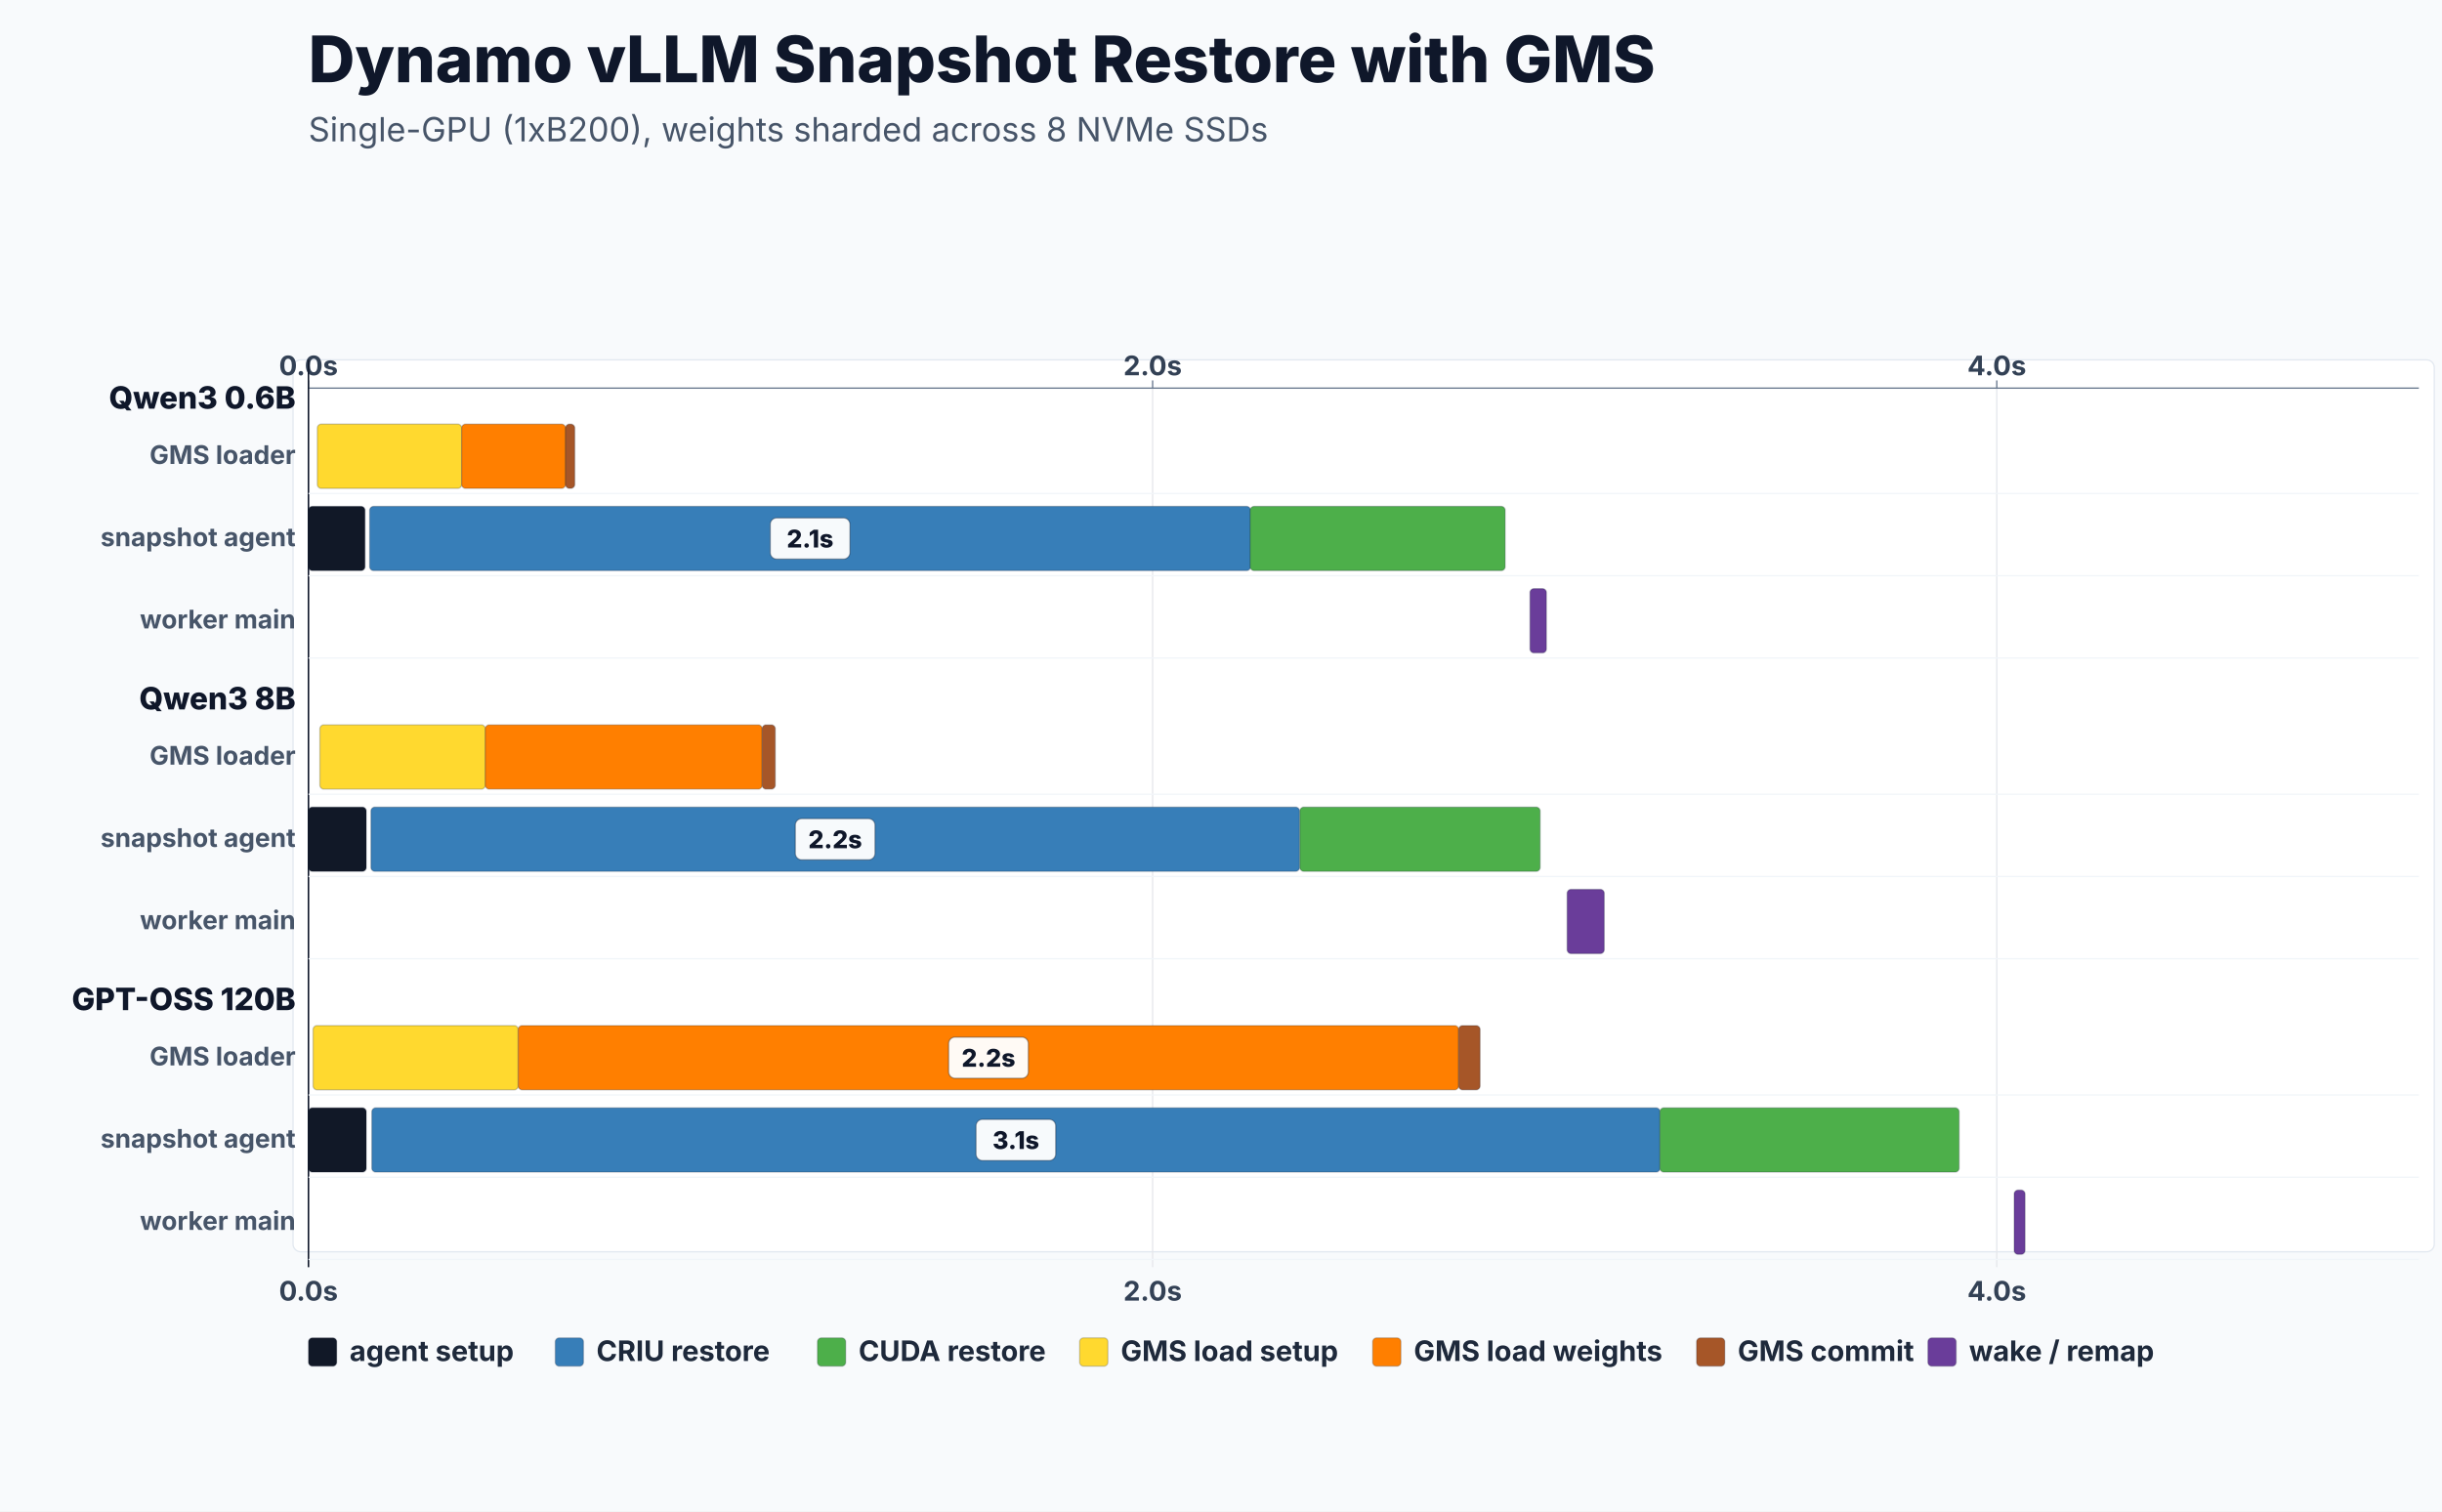
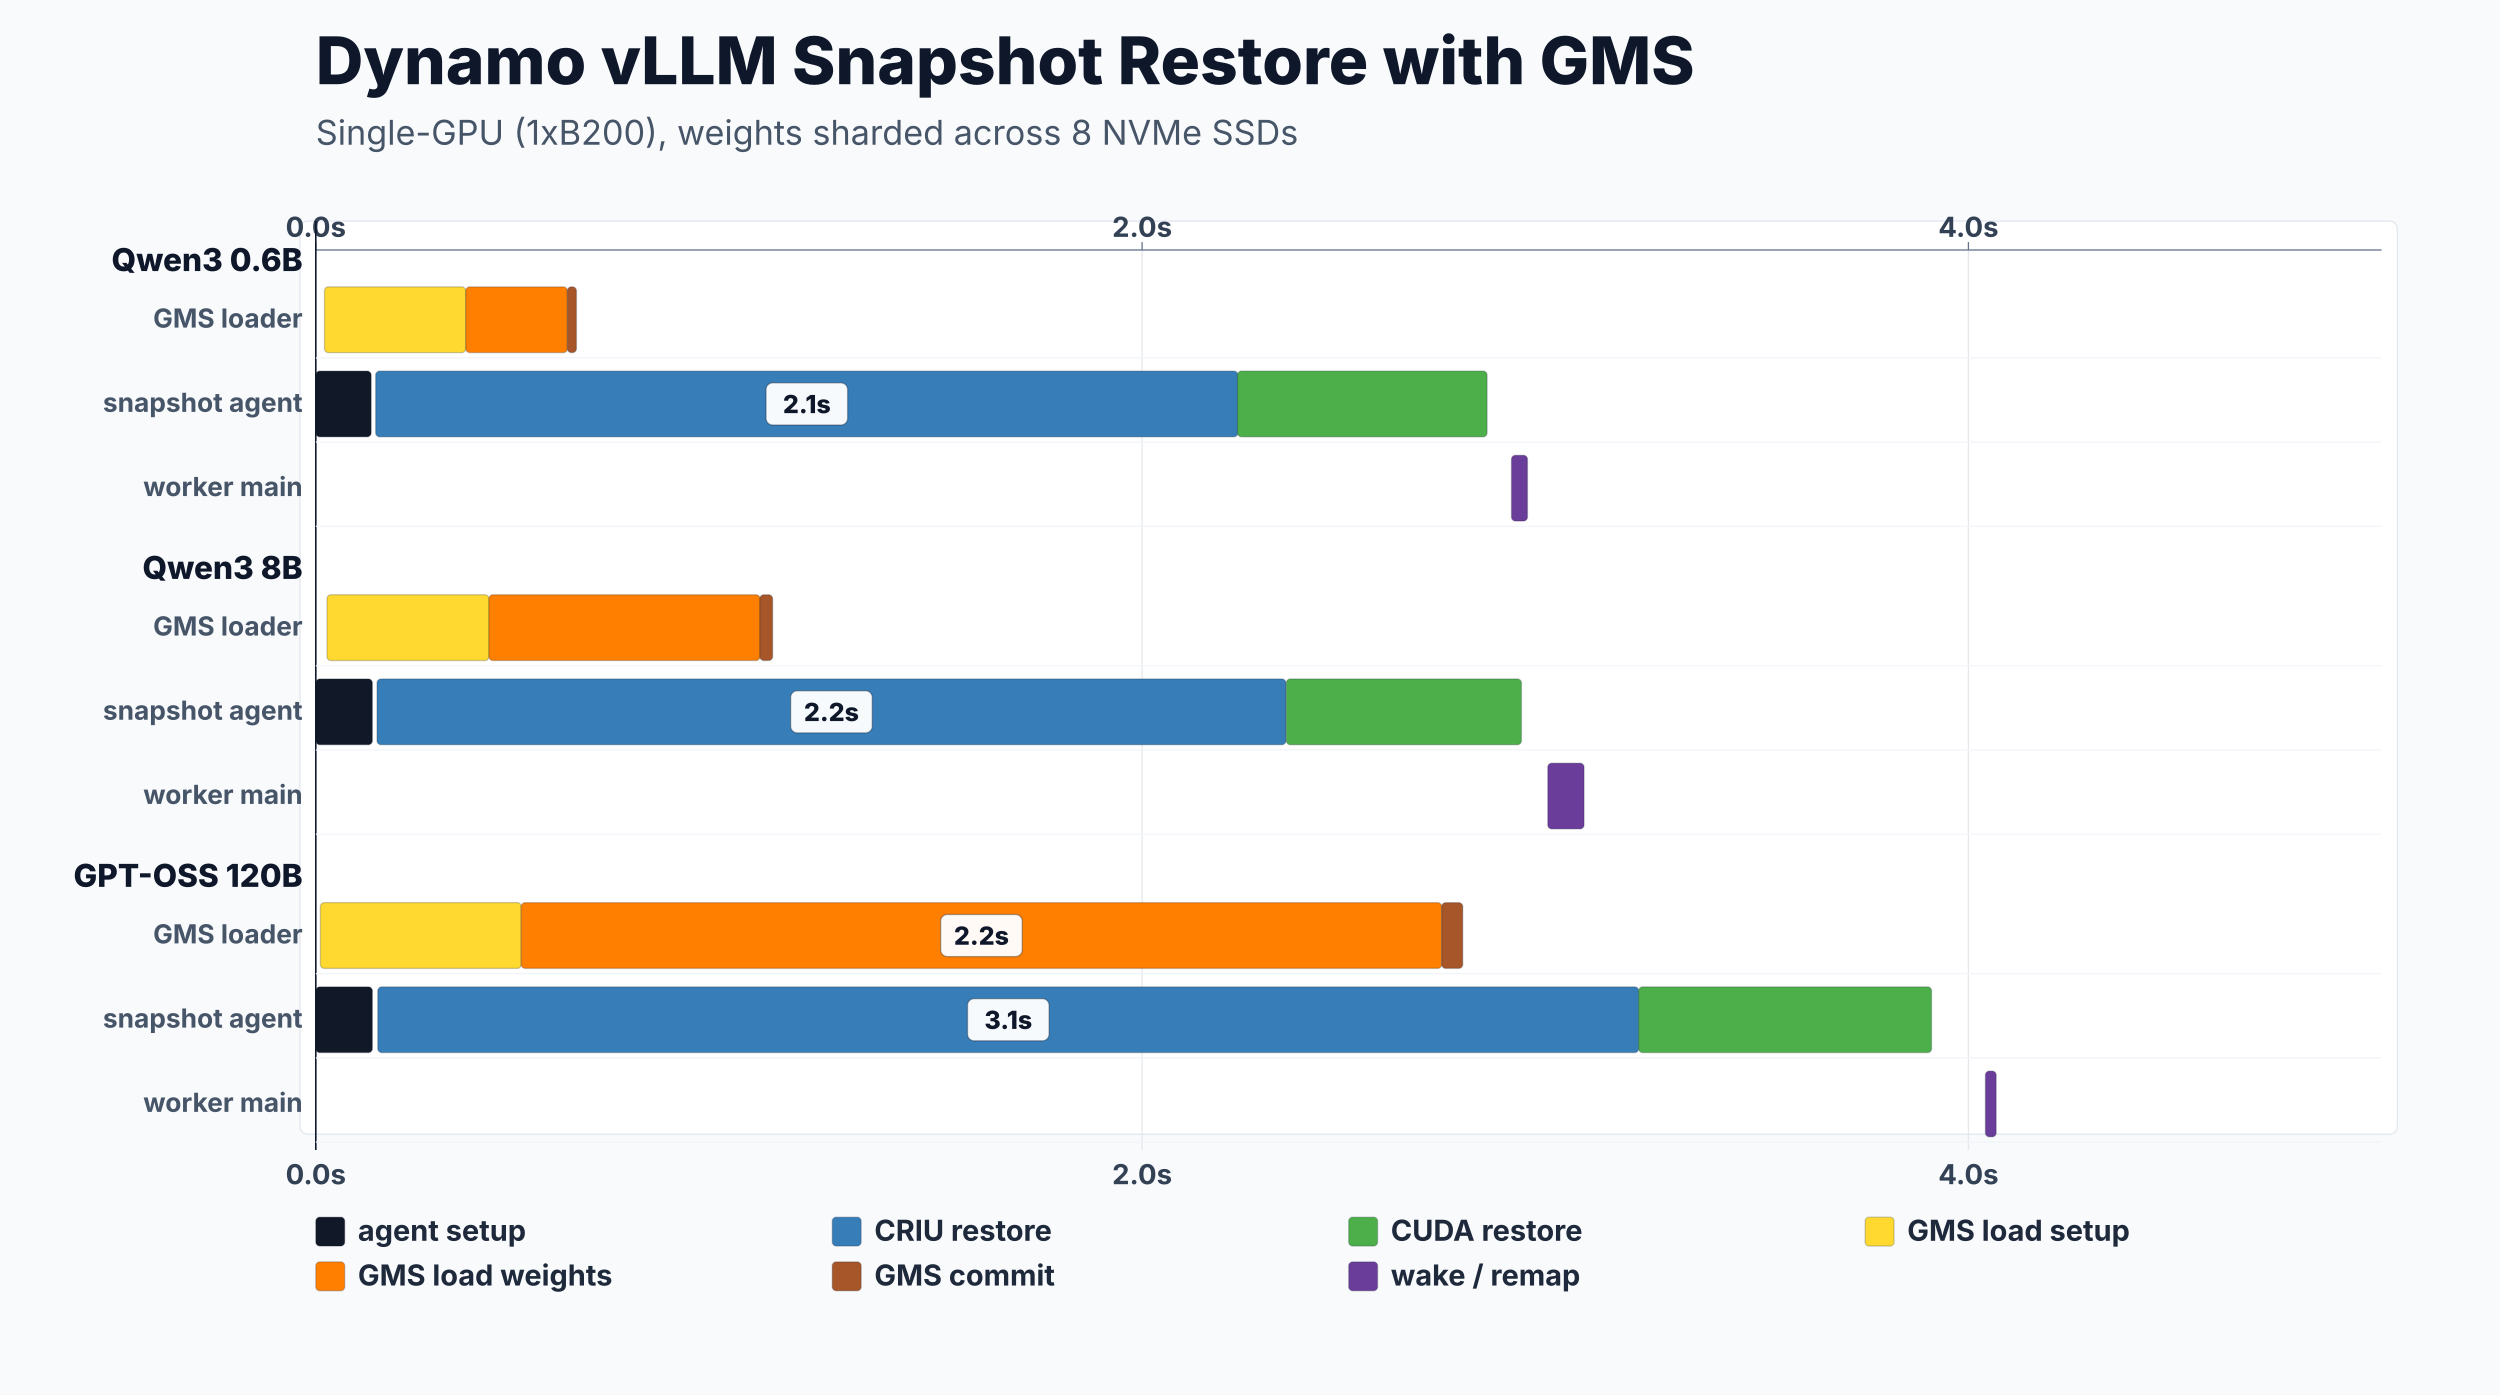
- <svg xmlns="http://www.w3.org/2000/svg" width="1900" height="1176" viewBox="0 0 1900 1176" style="background:#f8fafc;color-scheme:light">
+ <svg xmlns="http://www.w3.org/2000/svg" width="1900" height="1060" viewBox="0 0 1900 1060" style="background:#f8fafc;color-scheme:light">
  <style>
  text { font-family: Inter, Arial, Helvetica, sans-serif; letter-spacing: 0; fill: #0F172A; }
  .title { font-size: 50px; font-weight: 800; }
  .subtitle { font-size: 26px; fill: #475569; }
  .axis, .axis-label { font-size: 21px; font-weight: 700; fill: #334155; }
  .model, .model-label { font-size: 24px; font-weight: 800; fill: #0F172A; }
  .lane-label { font-size: 20px; font-weight: 700; fill: #475569; }
  .legend, .legend-label { font-size: 22px; font-weight: 700; fill: #1E293B; }
  .bar-label { font-size: 19px; font-weight: 800; fill: #0F172A; }
</style>
  <rect width="100%" height="100%" fill="#f8fafc" />
-   <rect x="228" y="280" width="1666" height="694" rx="6" fill="#ffffff" stroke="#e2e8f0" />
+   <rect x="228" y="168" width="1594" height="694" rx="6" fill="#ffffff" stroke="#e2e8f0" />
  <text class="title" x="240" y="64">Dynamo vLLM Snapshot Restore with GMS</text>
  <text class="subtitle" x="240" y="110">Single-GPU (1xB200), weights sharded across 8 NVMe SSDs</text>
-   <line x1="240.0" y1="302" x2="240.0" y2="986" stroke="#e5e7eb" />
-   <line x1="240.0" y1="296" x2="240.0" y2="302" stroke="#64748b" />
-   <text class="axis-label" x="240.0" y="292" text-anchor="middle">0.0s</text>
-   <text class="axis-label" x="240.0" y="1012" text-anchor="middle">0.0s</text>
-   <line x1="896.8" y1="302" x2="896.8" y2="986" stroke="#e5e7eb" />
-   <line x1="896.8" y1="296" x2="896.8" y2="302" stroke="#64748b" />
-   <text class="axis-label" x="896.8" y="292" text-anchor="middle">2.0s</text>
-   <text class="axis-label" x="896.8" y="1012" text-anchor="middle">2.0s</text>
-   <line x1="1553.6" y1="302" x2="1553.6" y2="986" stroke="#e5e7eb" />
-   <line x1="1553.6" y1="296" x2="1553.6" y2="302" stroke="#64748b" />
-   <text class="axis-label" x="1553.6" y="292" text-anchor="middle">4.0s</text>
-   <text class="axis-label" x="1553.6" y="1012" text-anchor="middle">4.0s</text>
-   <line x1="240" y1="302" x2="1882" y2="302" stroke="#64748b" stroke-width="1" />
-   <line x1="240" y1="280" x2="240" y2="986" stroke="#0f172a" stroke-width="1.2" />
-   <text class="model-label" x="230" y="318" text-anchor="end">Qwen3 0.6B</text>
-   <text class="lane-label" x="230" y="361" text-anchor="end">GMS loader</text>
-   <line x1="240" y1="384" x2="1882" y2="384" stroke="#f1f5f9" />
-   <rect x="246.9" y="330" width="112.3" height="50" rx="3" fill="#ffd92f" stroke="#0f172a" stroke-opacity="0.22" stroke-width="1">
+   <line x1="240.0" y1="190" x2="240.0" y2="874" stroke="#e5e7eb" />
+   <line x1="240.0" y1="184" x2="240.0" y2="190" stroke="#64748b" />
+   <text class="axis-label" x="240.0" y="180" text-anchor="middle">0.0s</text>
+   <text class="axis-label" x="240.0" y="900" text-anchor="middle">0.0s</text>
+   <line x1="868.0" y1="190" x2="868.0" y2="874" stroke="#e5e7eb" />
+   <line x1="868.0" y1="184" x2="868.0" y2="190" stroke="#64748b" />
+   <text class="axis-label" x="868.0" y="180" text-anchor="middle">2.0s</text>
+   <text class="axis-label" x="868.0" y="900" text-anchor="middle">2.0s</text>
+   <line x1="1496.0" y1="190" x2="1496.0" y2="874" stroke="#e5e7eb" />
+   <line x1="1496.0" y1="184" x2="1496.0" y2="190" stroke="#64748b" />
+   <text class="axis-label" x="1496.0" y="180" text-anchor="middle">4.0s</text>
+   <text class="axis-label" x="1496.0" y="900" text-anchor="middle">4.0s</text>
+   <line x1="240" y1="190" x2="1810" y2="190" stroke="#64748b" stroke-width="1" />
+   <line x1="240" y1="168" x2="240" y2="874" stroke="#0f172a" stroke-width="1.2" />
+   <text class="model-label" x="230" y="206" text-anchor="end">Qwen3 0.6B</text>
+   <text class="lane-label" x="230" y="249" text-anchor="end">GMS loader</text>
+   <line x1="240" y1="272" x2="1810" y2="272" stroke="#f1f5f9" />
+   <rect x="246.6" y="218" width="107.4" height="50" rx="3" fill="#ffd92f" stroke="#0f172a" stroke-opacity="0.22" stroke-width="1">
</rect>
-   <rect x="359.2" y="330" width="80.8" height="50" rx="3" fill="#ff7f00" stroke="#0f172a" stroke-opacity="0.22" stroke-width="1">
+   <rect x="354.0" y="218" width="77.2" height="50" rx="3" fill="#ff7f00" stroke="#0f172a" stroke-opacity="0.22" stroke-width="1">
</rect>
-   <rect x="440.0" y="330" width="7.2" height="50" rx="3" fill="#a65628" stroke="#0f172a" stroke-opacity="0.22" stroke-width="1">
+   <rect x="431.2" y="218" width="6.9" height="50" rx="3" fill="#a65628" stroke="#0f172a" stroke-opacity="0.22" stroke-width="1">
</rect>
-   <text class="lane-label" x="230" y="425" text-anchor="end">snapshot agent</text>
-   <line x1="240" y1="448" x2="1882" y2="448" stroke="#f1f5f9" />
-   <rect x="240.0" y="394" width="44.0" height="50" rx="3" fill="#111827" stroke="#0f172a" stroke-opacity="0.22" stroke-width="1">
+   <text class="lane-label" x="230" y="313" text-anchor="end">snapshot agent</text>
+   <line x1="240" y1="336" x2="1810" y2="336" stroke="#f1f5f9" />
+   <rect x="240.0" y="282" width="42.1" height="50" rx="3" fill="#111827" stroke="#0f172a" stroke-opacity="0.22" stroke-width="1">
</rect>
-   <rect x="287.6" y="394" width="685.4" height="50" rx="3" fill="#377eb8" stroke="#0f172a" stroke-opacity="0.22" stroke-width="1">
+   <rect x="285.5" y="282" width="655.3" height="50" rx="3" fill="#377eb8" stroke="#0f172a" stroke-opacity="0.22" stroke-width="1">
</rect>
-   <rect x="599.3" y="403.0" width="62.0" height="32" rx="5" fill="#FFFFFF" fill-opacity="0.96" stroke="#0F172A" stroke-opacity="0.35" />
-   <text x="630.3" y="426.0" class="bar-label" text-anchor="middle">2.1s</text>
-   <rect x="972.7" y="394" width="198.4" height="50" rx="3" fill="#4daf4a" stroke="#0f172a" stroke-opacity="0.22" stroke-width="1">
+   <rect x="582.2" y="291.0" width="62.0" height="32" rx="5" fill="#FFFFFF" fill-opacity="0.96" stroke="#0F172A" stroke-opacity="0.35" />
+   <text x="613.2" y="314.0" class="bar-label" text-anchor="middle">2.1s</text>
+   <rect x="940.5" y="282" width="189.7" height="50" rx="3" fill="#4daf4a" stroke="#0f172a" stroke-opacity="0.22" stroke-width="1">
</rect>
-   <text class="lane-label" x="230" y="489" text-anchor="end">worker main</text>
-   <line x1="240" y1="512" x2="1882" y2="512" stroke="#f1f5f9" />
-   <rect x="1190.4" y="458" width="12.8" height="50" rx="3" fill="#6a3d9a" stroke="#0f172a" stroke-opacity="0.22" stroke-width="1">
+   <text class="lane-label" x="230" y="377" text-anchor="end">worker main</text>
+   <line x1="240" y1="400" x2="1810" y2="400" stroke="#f1f5f9" />
+   <rect x="1148.7" y="346" width="12.2" height="50" rx="3" fill="#6a3d9a" stroke="#0f172a" stroke-opacity="0.22" stroke-width="1">
</rect>
-   <text class="model-label" x="230" y="552" text-anchor="end">Qwen3 8B</text>
-   <text class="lane-label" x="230" y="595" text-anchor="end">GMS loader</text>
-   <line x1="240" y1="618" x2="1882" y2="618" stroke="#f1f5f9" />
-   <rect x="248.9" y="564" width="128.7" height="50" rx="3" fill="#ffd92f" stroke="#0f172a" stroke-opacity="0.22" stroke-width="1">
+   <text class="model-label" x="230" y="440" text-anchor="end">Qwen3 8B</text>
+   <text class="lane-label" x="230" y="483" text-anchor="end">GMS loader</text>
+   <line x1="240" y1="506" x2="1810" y2="506" stroke="#f1f5f9" />
+   <rect x="248.5" y="452" width="123.1" height="50" rx="3" fill="#ffd92f" stroke="#0f172a" stroke-opacity="0.22" stroke-width="1">
</rect>
-   <rect x="377.6" y="564" width="215.4" height="50" rx="3" fill="#ff7f00" stroke="#0f172a" stroke-opacity="0.22" stroke-width="1">
+   <rect x="371.6" y="452" width="206.0" height="50" rx="3" fill="#ff7f00" stroke="#0f172a" stroke-opacity="0.22" stroke-width="1">
</rect>
-   <rect x="593.0" y="564" width="10.2" height="50" rx="3" fill="#a65628" stroke="#0f172a" stroke-opacity="0.22" stroke-width="1">
+   <rect x="577.5" y="452" width="9.7" height="50" rx="3" fill="#a65628" stroke="#0f172a" stroke-opacity="0.22" stroke-width="1">
</rect>
-   <text class="lane-label" x="230" y="659" text-anchor="end">snapshot agent</text>
-   <line x1="240" y1="682" x2="1882" y2="682" stroke="#f1f5f9" />
-   <rect x="240.0" y="628" width="45.0" height="50" rx="3" fill="#111827" stroke="#0f172a" stroke-opacity="0.22" stroke-width="1">
+   <text class="lane-label" x="230" y="547" text-anchor="end">snapshot agent</text>
+   <line x1="240" y1="570" x2="1810" y2="570" stroke="#f1f5f9" />
+   <rect x="240.0" y="516" width="43.0" height="50" rx="3" fill="#111827" stroke="#0f172a" stroke-opacity="0.22" stroke-width="1">
</rect>
-   <rect x="288.6" y="628" width="722.5" height="50" rx="3" fill="#377eb8" stroke="#0f172a" stroke-opacity="0.22" stroke-width="1">
+   <rect x="286.5" y="516" width="690.8" height="50" rx="3" fill="#377eb8" stroke="#0f172a" stroke-opacity="0.22" stroke-width="1">
</rect>
-   <rect x="618.8" y="637.0" width="62.0" height="32" rx="5" fill="#FFFFFF" fill-opacity="0.96" stroke="#0F172A" stroke-opacity="0.35" />
-   <text x="649.8" y="660.0" class="bar-label" text-anchor="middle">2.2s</text>
-   <rect x="1011.4" y="628" width="186.9" height="50" rx="3" fill="#4daf4a" stroke="#0f172a" stroke-opacity="0.22" stroke-width="1">
+   <rect x="600.9" y="525.0" width="62.0" height="32" rx="5" fill="#FFFFFF" fill-opacity="0.96" stroke="#0F172A" stroke-opacity="0.35" />
+   <text x="631.9" y="548.0" class="bar-label" text-anchor="middle">2.2s</text>
+   <rect x="977.6" y="516" width="178.7" height="50" rx="3" fill="#4daf4a" stroke="#0f172a" stroke-opacity="0.22" stroke-width="1">
</rect>
-   <text class="lane-label" x="230" y="723" text-anchor="end">worker main</text>
-   <line x1="240" y1="746" x2="1882" y2="746" stroke="#f1f5f9" />
-   <rect x="1219.3" y="692" width="28.9" height="50" rx="3" fill="#6a3d9a" stroke="#0f172a" stroke-opacity="0.22" stroke-width="1">
+   <text class="lane-label" x="230" y="611" text-anchor="end">worker main</text>
+   <line x1="240" y1="634" x2="1810" y2="634" stroke="#f1f5f9" />
+   <rect x="1176.3" y="580" width="27.6" height="50" rx="3" fill="#6a3d9a" stroke="#0f172a" stroke-opacity="0.22" stroke-width="1">
</rect>
-   <text class="model-label" x="230" y="786" text-anchor="end">GPT-OSS 120B</text>
-   <text class="lane-label" x="230" y="829" text-anchor="end">GMS loader</text>
-   <line x1="240" y1="852" x2="1882" y2="852" stroke="#f1f5f9" />
-   <rect x="243.6" y="798" width="159.6" height="50" rx="3" fill="#ffd92f" stroke="#0f172a" stroke-opacity="0.22" stroke-width="1">
+   <text class="model-label" x="230" y="674" text-anchor="end">GPT-OSS 120B</text>
+   <text class="lane-label" x="230" y="717" text-anchor="end">GMS loader</text>
+   <line x1="240" y1="740" x2="1810" y2="740" stroke="#f1f5f9" />
+   <rect x="243.5" y="686" width="152.6" height="50" rx="3" fill="#ffd92f" stroke="#0f172a" stroke-opacity="0.22" stroke-width="1">
</rect>
-   <rect x="403.2" y="798" width="731.7" height="50" rx="3" fill="#ff7f00" stroke="#0f172a" stroke-opacity="0.22" stroke-width="1">
+   <rect x="396.1" y="686" width="699.6" height="50" rx="3" fill="#ff7f00" stroke="#0f172a" stroke-opacity="0.22" stroke-width="1">
</rect>
-   <rect x="738.1" y="807.0" width="62.0" height="32" rx="5" fill="#FFFFFF" fill-opacity="0.96" stroke="#0F172A" stroke-opacity="0.35" />
-   <text x="769.1" y="830.0" class="bar-label" text-anchor="middle">2.2s</text>
-   <rect x="1134.9" y="798" width="16.7" height="50" rx="3" fill="#a65628" stroke="#0f172a" stroke-opacity="0.22" stroke-width="1">
+   <rect x="714.9" y="695.0" width="62.0" height="32" rx="5" fill="#FFFFFF" fill-opacity="0.96" stroke="#0F172A" stroke-opacity="0.35" />
+   <text x="745.9" y="718.0" class="bar-label" text-anchor="middle">2.2s</text>
+   <rect x="1095.7" y="686" width="16.0" height="50" rx="3" fill="#a65628" stroke="#0f172a" stroke-opacity="0.22" stroke-width="1">
</rect>
-   <text class="lane-label" x="230" y="893" text-anchor="end">snapshot agent</text>
-   <line x1="240" y1="916" x2="1882" y2="916" stroke="#f1f5f9" />
-   <rect x="240.0" y="862" width="45.0" height="50" rx="3" fill="#111827" stroke="#0f172a" stroke-opacity="0.22" stroke-width="1">
+   <text class="lane-label" x="230" y="781" text-anchor="end">snapshot agent</text>
+   <line x1="240" y1="804" x2="1810" y2="804" stroke="#f1f5f9" />
+   <rect x="240.0" y="750" width="43.0" height="50" rx="3" fill="#111827" stroke="#0f172a" stroke-opacity="0.22" stroke-width="1">
</rect>
-   <rect x="289.3" y="862" width="1002.3" height="50" rx="3" fill="#377eb8" stroke="#0f172a" stroke-opacity="0.22" stroke-width="1">
+   <rect x="287.1" y="750" width="958.3" height="50" rx="3" fill="#377eb8" stroke="#0f172a" stroke-opacity="0.22" stroke-width="1">
</rect>
-   <rect x="759.4" y="871.0" width="62.0" height="32" rx="5" fill="#FFFFFF" fill-opacity="0.96" stroke="#0F172A" stroke-opacity="0.35" />
-   <text x="790.4" y="894.0" class="bar-label" text-anchor="middle">3.1s</text>
-   <rect x="1291.5" y="862" width="232.8" height="50" rx="3" fill="#4daf4a" stroke="#0f172a" stroke-opacity="0.22" stroke-width="1">
+   <rect x="735.3" y="759.0" width="62.0" height="32" rx="5" fill="#FFFFFF" fill-opacity="0.96" stroke="#0F172A" stroke-opacity="0.35" />
+   <text x="766.3" y="782.0" class="bar-label" text-anchor="middle">3.1s</text>
+   <rect x="1245.4" y="750" width="222.6" height="50" rx="3" fill="#4daf4a" stroke="#0f172a" stroke-opacity="0.22" stroke-width="1">
</rect>
-   <text class="lane-label" x="230" y="957" text-anchor="end">worker main</text>
-   <line x1="240" y1="980" x2="1882" y2="980" stroke="#f1f5f9" />
-   <rect x="1567.1" y="926" width="8.5" height="50" rx="3" fill="#6a3d9a" stroke="#0f172a" stroke-opacity="0.22" stroke-width="1">
+   <text class="lane-label" x="230" y="845" text-anchor="end">worker main</text>
+   <line x1="240" y1="868" x2="1810" y2="868" stroke="#f1f5f9" />
+   <rect x="1508.9" y="814" width="8.2" height="50" rx="3" fill="#6a3d9a" stroke="#0f172a" stroke-opacity="0.22" stroke-width="1">
</rect>
-   <rect x="240" y="1041" width="22" height="22" rx="3" fill="#111827" stroke="#0f172a" stroke-opacity="0.20" />
-   <text class="legend-label" x="272" y="1059">agent setup</text>
-   <rect x="432" y="1041" width="22" height="22" rx="3" fill="#377eb8" stroke="#0f172a" stroke-opacity="0.20" />
-   <text class="legend-label" x="464" y="1059">CRIU restore</text>
-   <rect x="636" y="1041" width="22" height="22" rx="3" fill="#4daf4a" stroke="#0f172a" stroke-opacity="0.20" />
-   <text class="legend-label" x="668" y="1059">CUDA restore</text>
-   <rect x="840" y="1041" width="22" height="22" rx="3" fill="#ffd92f" stroke="#0f172a" stroke-opacity="0.20" />
-   <text class="legend-label" x="872" y="1059">GMS load setup</text>
-   <rect x="1068" y="1041" width="22" height="22" rx="3" fill="#ff7f00" stroke="#0f172a" stroke-opacity="0.20" />
-   <text class="legend-label" x="1100" y="1059">GMS load weights</text>
-   <rect x="1320" y="1041" width="22" height="22" rx="3" fill="#a65628" stroke="#0f172a" stroke-opacity="0.20" />
-   <text class="legend-label" x="1352" y="1059">GMS commit</text>
-   <rect x="1500" y="1041" width="22" height="22" rx="3" fill="#6a3d9a" stroke="#0f172a" stroke-opacity="0.20" />
-   <text class="legend-label" x="1532" y="1059">wake / remap</text>
+   <rect x="240" y="925" width="22" height="22" rx="3" fill="#111827" stroke="#0f172a" stroke-opacity="0.20" />
+   <text class="legend-label" x="272" y="943">agent setup</text>
+   <rect x="632.5" y="925" width="22" height="22" rx="3" fill="#377eb8" stroke="#0f172a" stroke-opacity="0.20" />
+   <text class="legend-label" x="664.5" y="943">CRIU restore</text>
+   <rect x="1025" y="925" width="22" height="22" rx="3" fill="#4daf4a" stroke="#0f172a" stroke-opacity="0.20" />
+   <text class="legend-label" x="1057" y="943">CUDA restore</text>
+   <rect x="1417.5" y="925" width="22" height="22" rx="3" fill="#ffd92f" stroke="#0f172a" stroke-opacity="0.20" />
+   <text class="legend-label" x="1449.5" y="943">GMS load setup</text>
+   <rect x="240" y="959" width="22" height="22" rx="3" fill="#ff7f00" stroke="#0f172a" stroke-opacity="0.20" />
+   <text class="legend-label" x="272" y="977">GMS load weights</text>
+   <rect x="632.5" y="959" width="22" height="22" rx="3" fill="#a65628" stroke="#0f172a" stroke-opacity="0.20" />
+   <text class="legend-label" x="664.5" y="977">GMS commit</text>
+   <rect x="1025" y="959" width="22" height="22" rx="3" fill="#6a3d9a" stroke="#0f172a" stroke-opacity="0.20" />
+   <text class="legend-label" x="1057" y="977">wake / remap</text>
</svg>
